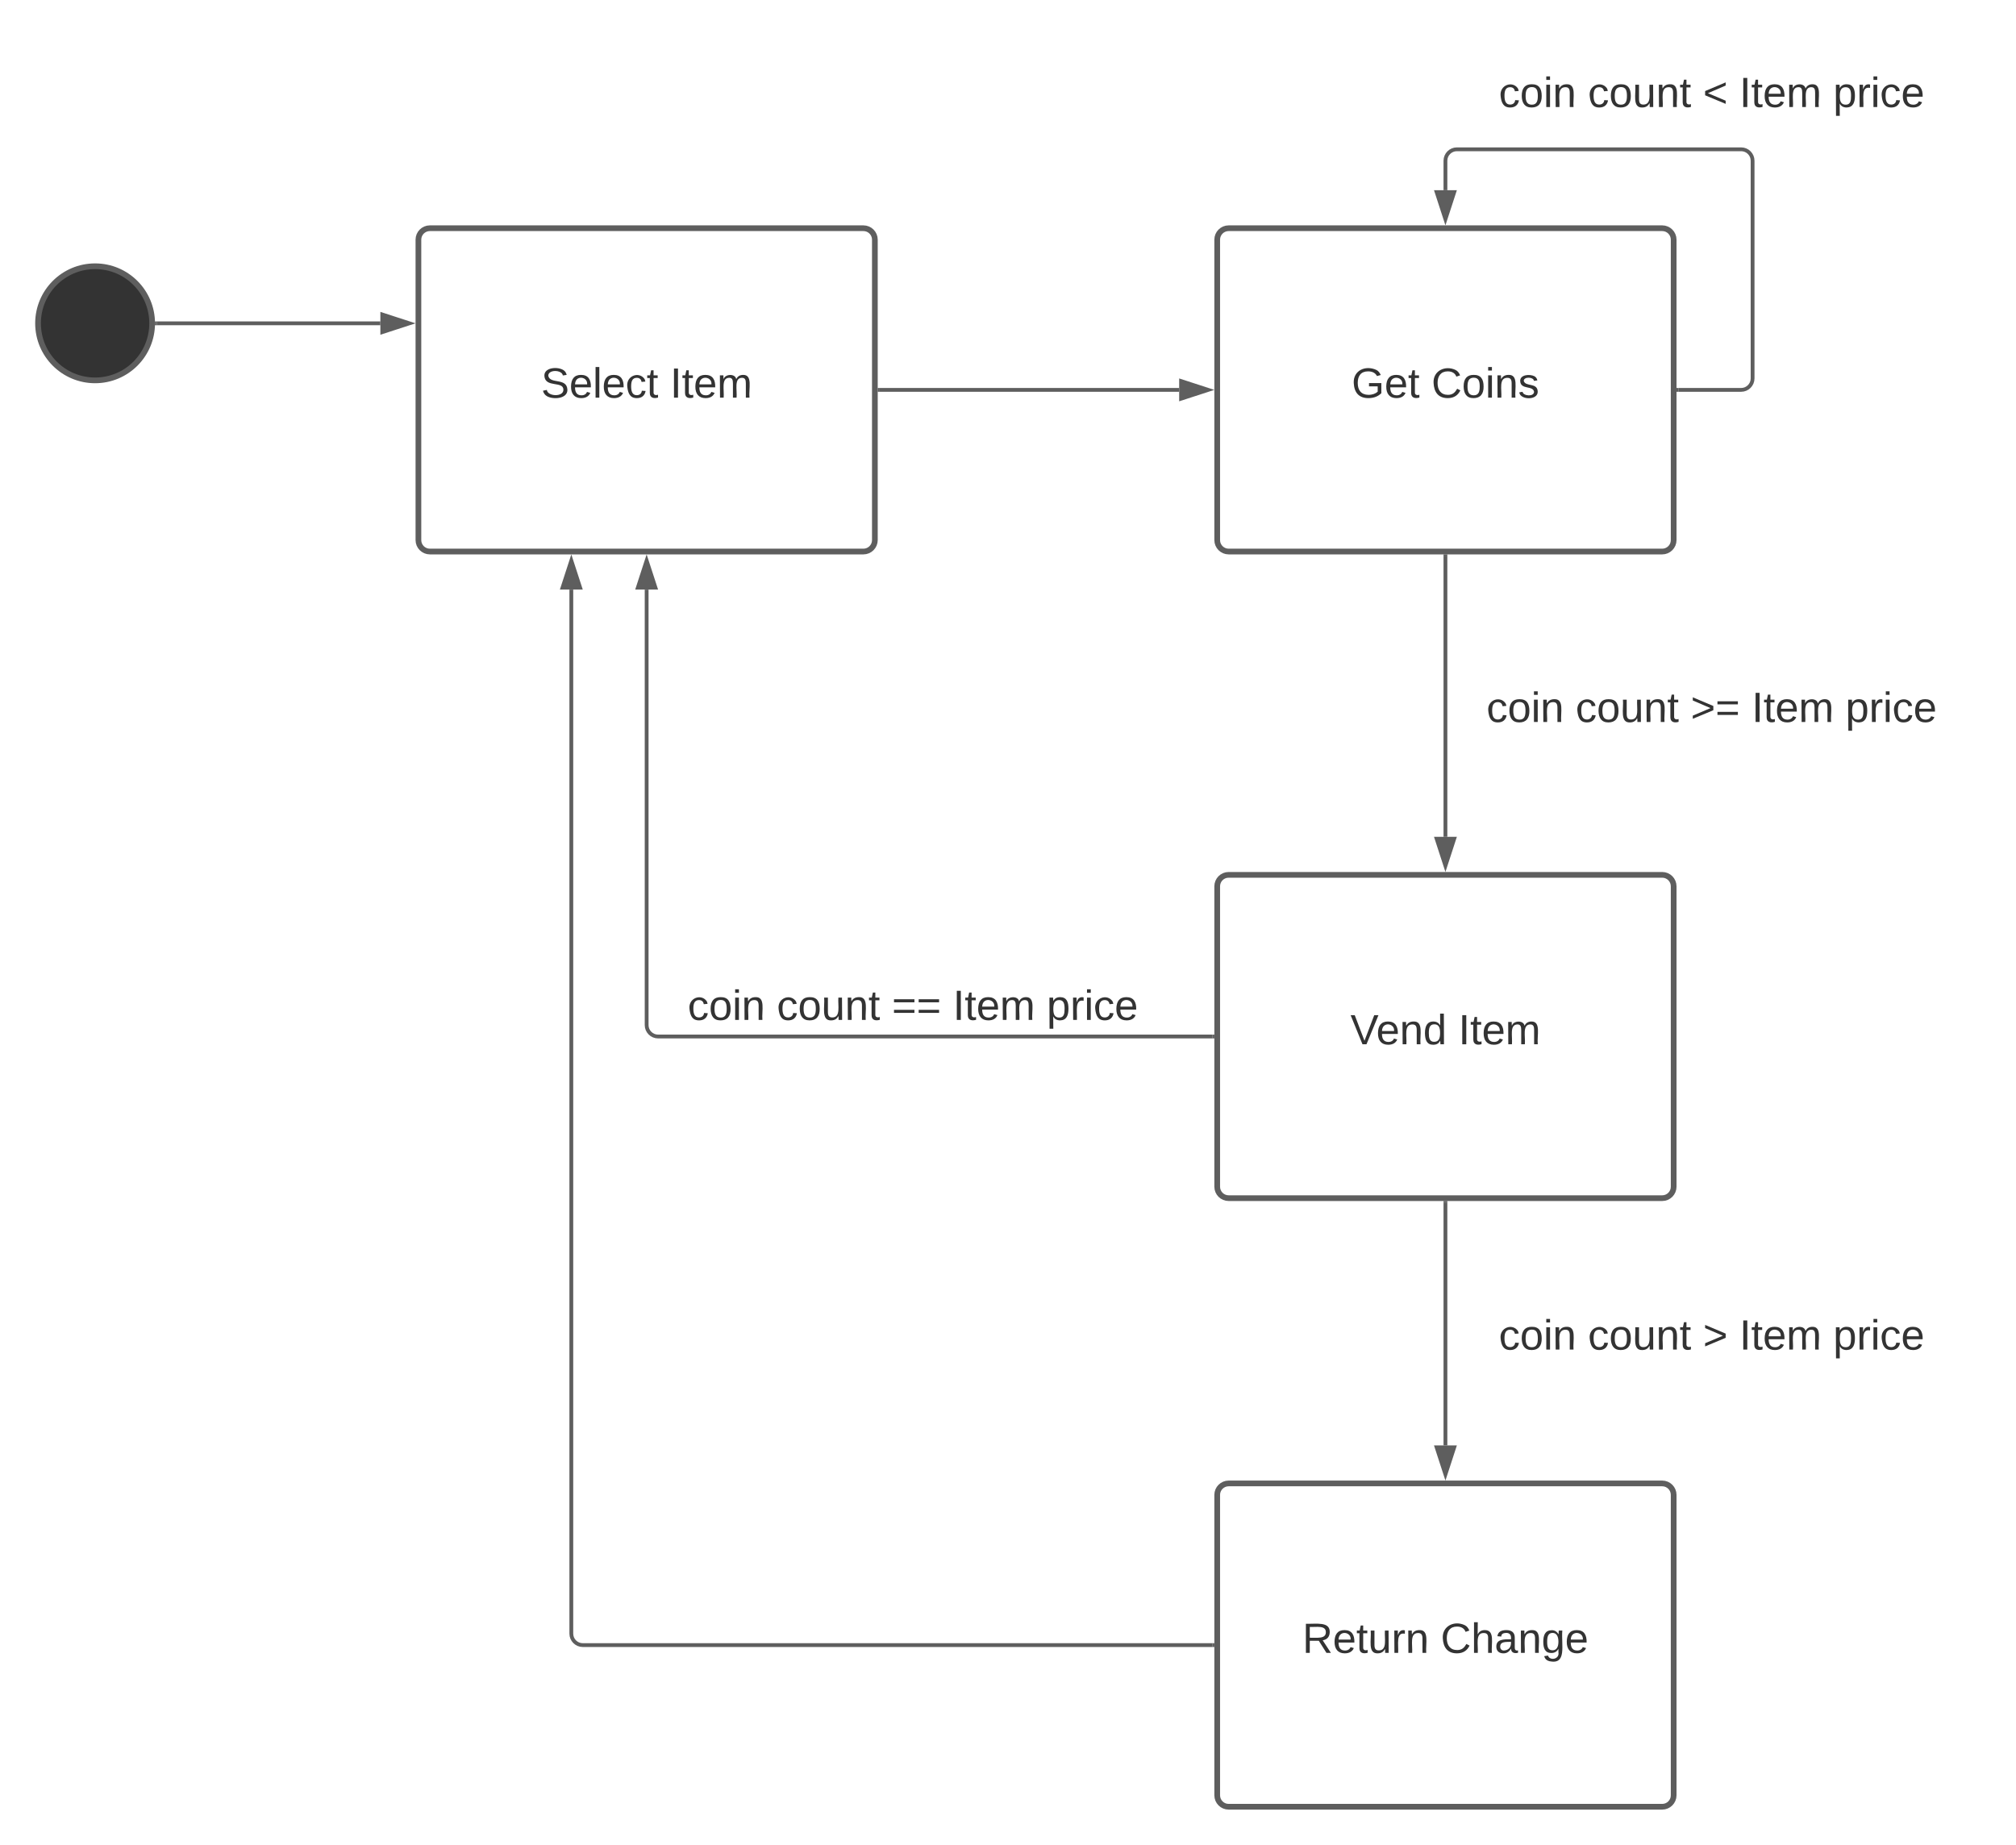
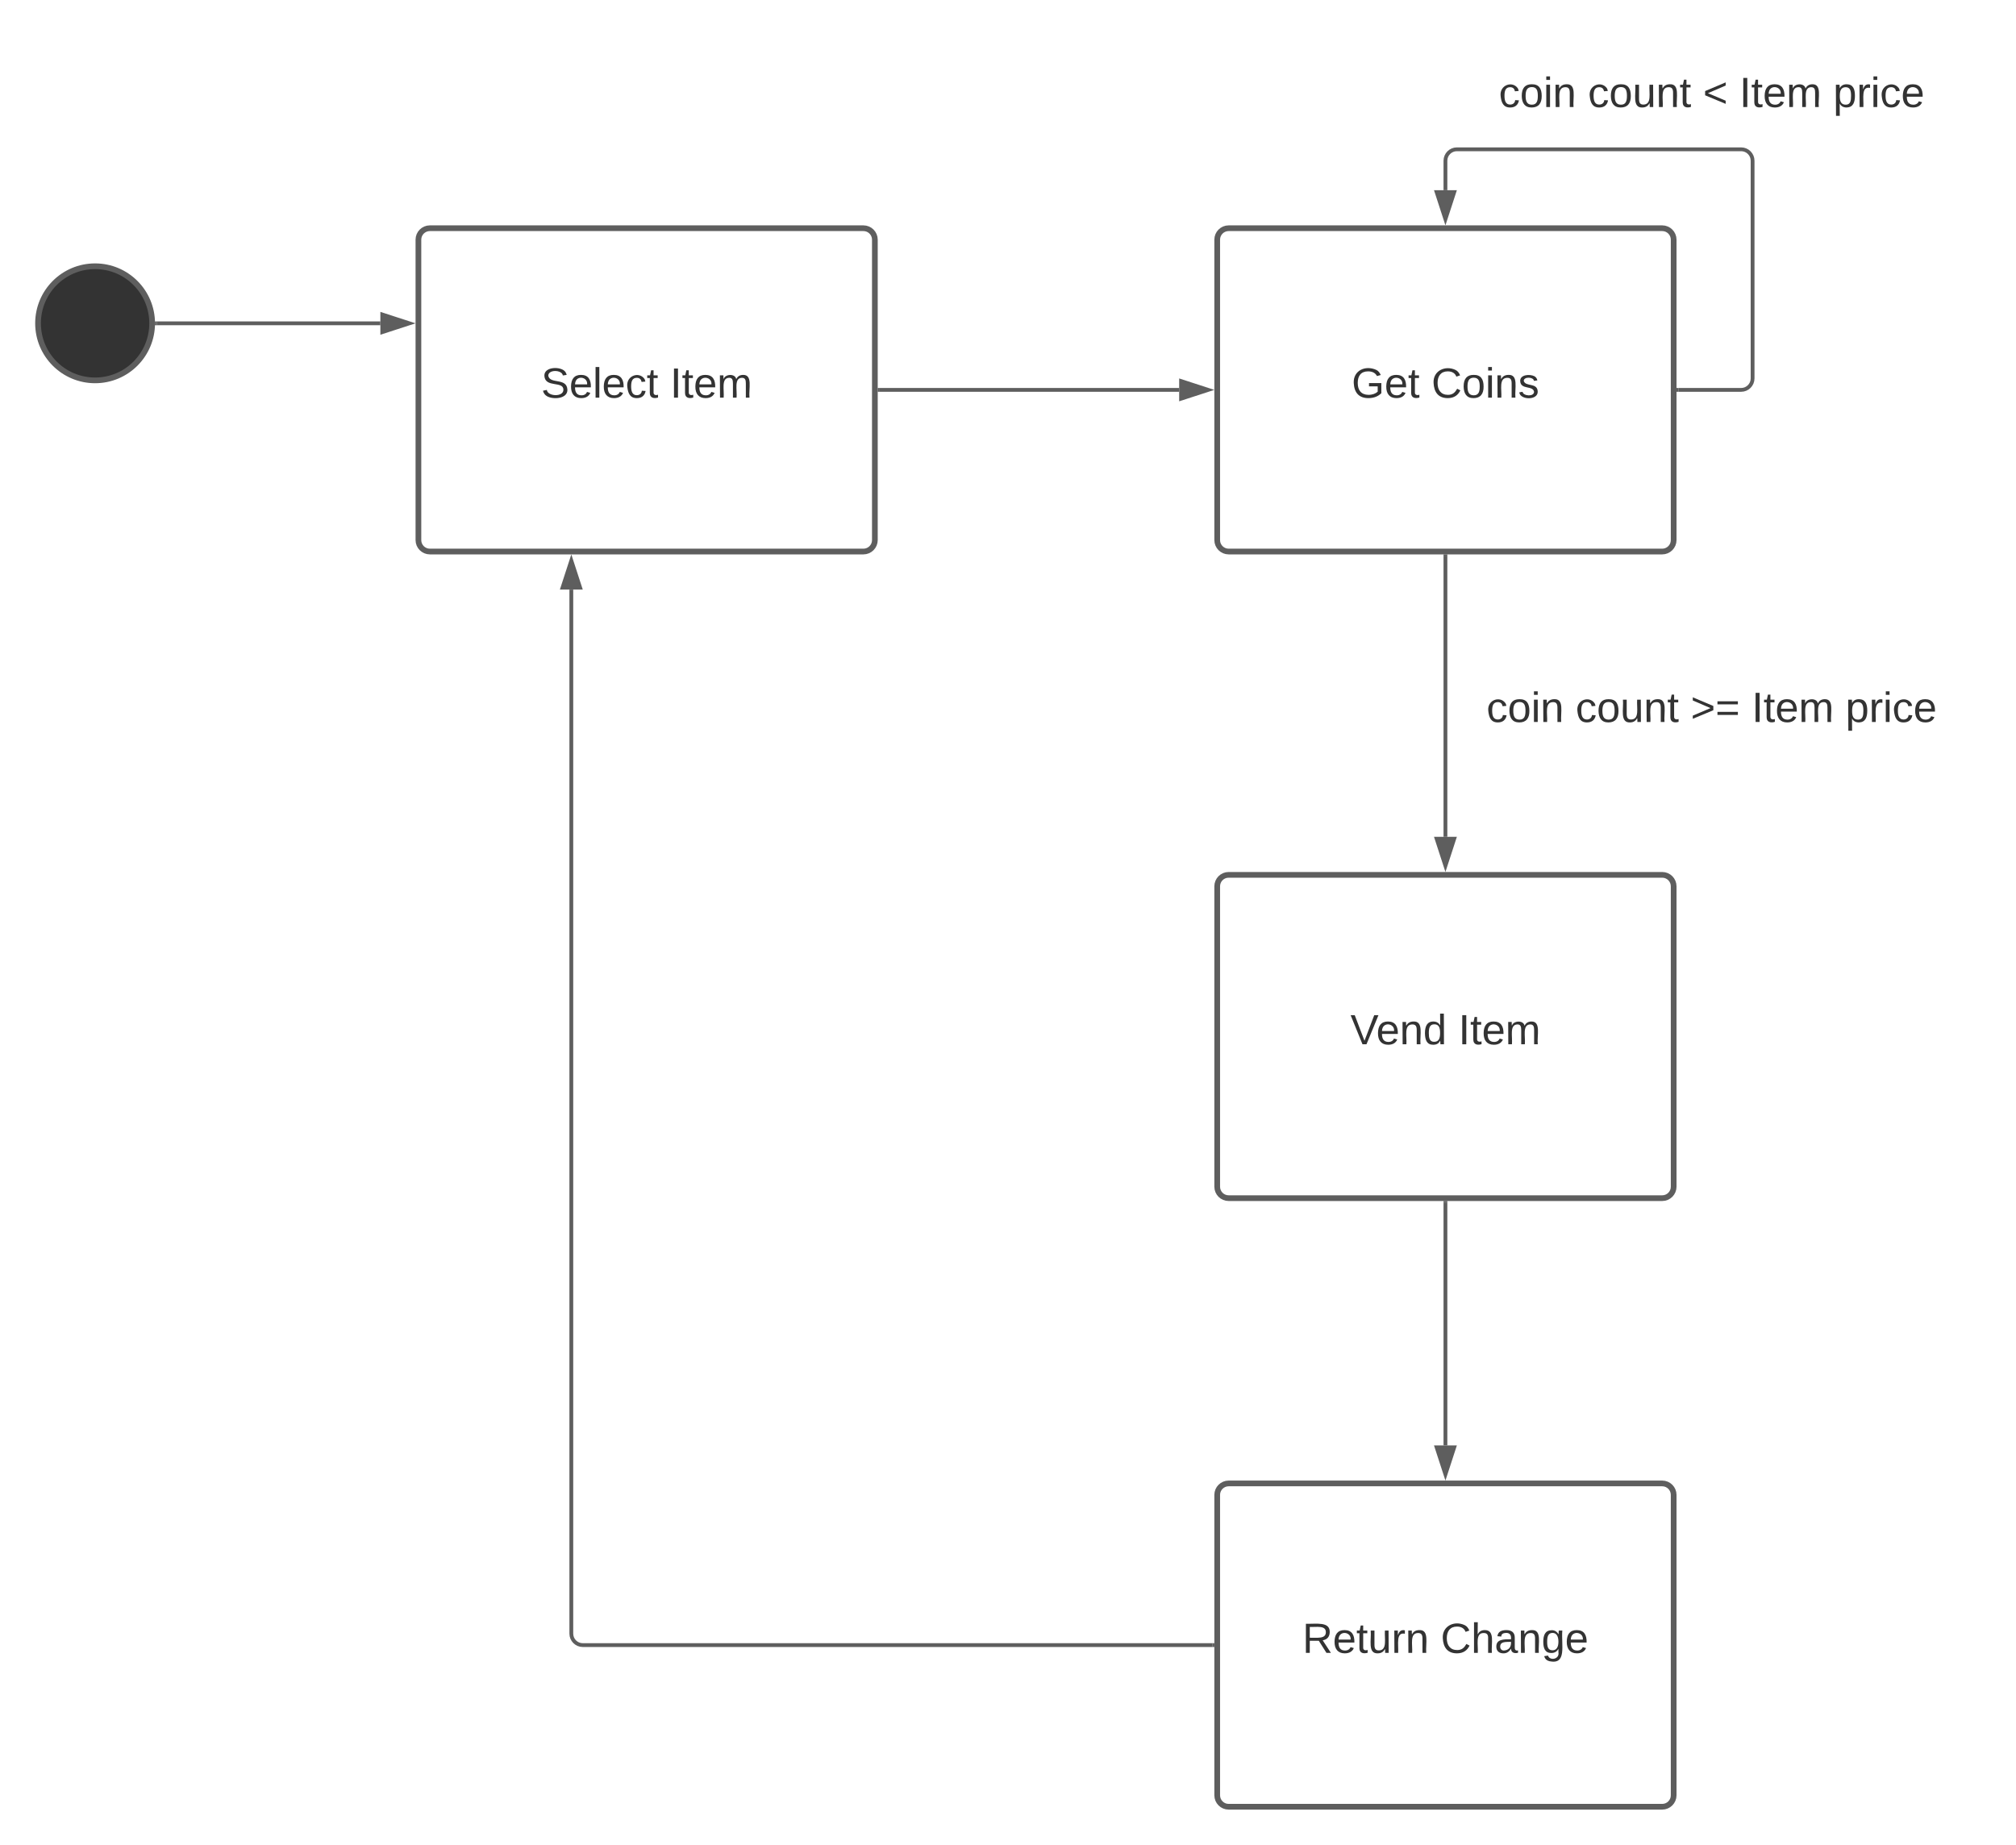
<svg xmlns="http://www.w3.org/2000/svg" xmlns:ns1="lucid" xmlns:xlink="http://www.w3.org/1999/xlink" width="1060" height="970">
  <g transform="translate(-160 -80)" ns1:page-tab-id="0_0">
    <path d="M0 0h1760v1360H0z" fill="#fff" />
    <path d="M380 206c0-3.3 2.7-6 6-6h228c3.3 0 6 2.7 6 6v158c0 3.3-2.7 6-6 6H386c-3.3 0-6-2.7-6-6z" stroke="#5e5e5e" stroke-width="3" fill="#fff" />
    <use xlink:href="#a" transform="matrix(1,0,0,1,392,212) translate(52.50617 77.09028)" />
    <use xlink:href="#b" transform="matrix(1,0,0,1,392,212) translate(120.3457 77.09028)" />
    <path d="M240 250c0 16.57-13.43 30-30 30s-30-13.43-30-30 13.43-30 30-30 30 13.43 30 30z" stroke="#5e5e5e" stroke-width="3" fill="#333" />
    <use xlink:href="#c" transform="matrix(1,0,0,1,185,225) translate(17.59259 30.27778)" />
    <path d="M800 206c0-3.3 2.7-6 6-6h228c3.3 0 6 2.7 6 6v158c0 3.3-2.7 6-6 6H806c-3.3 0-6-2.7-6-6z" stroke="#5e5e5e" stroke-width="3" fill="#fff" />
    <use xlink:href="#d" transform="matrix(1,0,0,1,812,212) translate(58.67901 77.09028)" />
    <use xlink:href="#e" transform="matrix(1,0,0,1,812,212) translate(100.6543 77.09028)" />
    <path d="M622.5 285H780" stroke="#5e5e5e" stroke-width="2" fill="none" />
    <path d="M622.53 286h-1.03v-2h1.03" fill="#5e5e5e" />
    <path d="M795.26 285L781 289.64v-9.28z" stroke="#5e5e5e" stroke-width="2" fill="#5e5e5e" />
    <path d="M1042.5 285h33c3.3 0 6-2.7 6-6V164.5c0-3.3-2.7-6-6-6H926c-3.3 0-6 2.7-6 6V180" stroke="#5e5e5e" stroke-width="2" fill="none" />
    <path d="M1042.53 286h-1.03v-2h1.03" fill="#5e5e5e" />
    <path d="M920 195.26L915.36 181h9.28z" stroke="#5e5e5e" stroke-width="2" fill="#5e5e5e" />
    <path d="M940 106c0-3.3 2.7-6 6-6h228c3.3 0 6 2.7 6 6v51.33c0 3.32-2.7 6-6 6H946c-3.3 0-6-2.68-6-6z" stroke="#000" stroke-opacity="0" stroke-width="3" fill="#fff" fill-opacity="0" />
    <use xlink:href="#f" transform="matrix(1,0,0,1,945,105) translate(3.08642 31.27778)" />
    <use xlink:href="#g" transform="matrix(1,0,0,1,945,105) translate(49.93827 31.27778)" />
    <use xlink:href="#h" transform="matrix(1,0,0,1,945,105) translate(110.4321 31.27778)" />
    <use xlink:href="#i" transform="matrix(1,0,0,1,945,105) translate(129.5679 31.27778)" />
    <use xlink:href="#j" transform="matrix(1,0,0,1,945,105) translate(178.8889 31.27778)" />
    <path d="M800 546c0-3.3 2.7-6 6-6h228c3.3 0 6 2.7 6 6v158c0 3.3-2.7 6-6 6H806c-3.3 0-6-2.7-6-6z" stroke="#5e5e5e" stroke-width="3" fill="#fff" />
    <use xlink:href="#k" transform="matrix(1,0,0,1,812,552) translate(58.03086 77.09028)" />
    <use xlink:href="#b" transform="matrix(1,0,0,1,812,552) translate(114.821 77.09028)" />
    <path d="M920 372.5V520" stroke="#5e5e5e" stroke-width="2" fill="none" />
    <path d="M921 372.53h-2v-1.03h2" fill="#5e5e5e" />
    <path d="M920 535.26L915.36 521h9.28z" stroke="#5e5e5e" stroke-width="2" fill="#5e5e5e" />
    <path d="M920 429.33c0-3.3 2.7-6 6-6h268c3.3 0 6 2.7 6 6v51.34c0 3.3-2.7 6-6 6H926c-3.3 0-6-2.7-6-6z" stroke="#000" stroke-opacity="0" stroke-width="3" fill="#fff" fill-opacity="0" />
    <use xlink:href="#f" transform="matrix(1,0,0,1,925,428.3333) translate(16.60494 31.27778)" />
    <use xlink:href="#g" transform="matrix(1,0,0,1,925,428.3333) translate(63.45679 31.27778)" />
    <use xlink:href="#l" transform="matrix(1,0,0,1,925,428.3333) translate(123.9506 31.27778)" />
    <use xlink:href="#i" transform="matrix(1,0,0,1,925,428.3333) translate(156.0494 31.27778)" />
    <use xlink:href="#j" transform="matrix(1,0,0,1,925,428.3333) translate(205.3704 31.27778)" />
-     <path d="M797.5 625H506c-3.3 0-6-2.7-6-6V390" stroke="#5e5e5e" stroke-width="2" fill="none" />
-     <path d="M798.5 626h-1.03v-2h1.03" fill="#5e5e5e" />
-     <path d="M500 374.74l4.64 14.26h-9.28z" stroke="#5e5e5e" stroke-width="2" fill="#5e5e5e" />
-     <path d="M500 586c0-3.3 2.7-6 6-6h268c3.3 0 6 2.7 6 6v51.33c0 3.32-2.7 6-6 6H506c-3.3 0-6-2.68-6-6z" stroke="#000" stroke-opacity="0" stroke-width="3" fill="#fff" fill-opacity="0" />
-     <use xlink:href="#f" transform="matrix(1,0,0,1,505,585) translate(16.60494 31.27778)" />
-     <use xlink:href="#g" transform="matrix(1,0,0,1,505,585) translate(63.45679 31.27778)" />
-     <use xlink:href="#m" transform="matrix(1,0,0,1,505,585) translate(123.9506 31.27778)" />
-     <use xlink:href="#i" transform="matrix(1,0,0,1,505,585) translate(156.0494 31.27778)" />
-     <use xlink:href="#j" transform="matrix(1,0,0,1,505,585) translate(205.3704 31.27778)" />
    <path d="M800 866c0-3.3 2.7-6 6-6h228c3.3 0 6 2.7 6 6v158c0 3.3-2.7 6-6 6H806c-3.3 0-6-2.7-6-6z" stroke="#5e5e5e" stroke-width="3" fill="#fff" />
    <g>
-       <use xlink:href="#n" transform="matrix(1,0,0,1,812,872) translate(32.78395 77.09028)" />
-       <use xlink:href="#o" transform="matrix(1,0,0,1,812,872) translate(105.5 77.09028)" />
+       <use xlink:href="#m" transform="matrix(1,0,0,1,812,872) translate(32.78395 77.09028)" />
+       <use xlink:href="#n" transform="matrix(1,0,0,1,812,872) translate(105.5 77.09028)" />
    </g>
    <path d="M920 712.5V840" stroke="#5e5e5e" stroke-width="2" fill="none" />
    <path d="M921 712.53h-2v-1.03h2" fill="#5e5e5e" />
    <path d="M920 855.26L915.36 841h9.28z" stroke="#5e5e5e" stroke-width="2" fill="#5e5e5e" />
-     <path d="M920 759.33c0-3.3 2.7-6 6-6h268c3.3 0 6 2.7 6 6v51.34c0 3.3-2.7 6-6 6H926c-3.3 0-6-2.7-6-6z" stroke="#000" stroke-opacity="0" stroke-width="3" fill="#fff" fill-opacity="0" />
-     <g>
-       <use xlink:href="#f" transform="matrix(1,0,0,1,925,758.3333) translate(23.08642 31.27778)" />
-       <use xlink:href="#g" transform="matrix(1,0,0,1,925,758.3333) translate(69.93827 31.27778)" />
-       <use xlink:href="#p" transform="matrix(1,0,0,1,925,758.3333) translate(130.4321 31.27778)" />
-       <use xlink:href="#i" transform="matrix(1,0,0,1,925,758.3333) translate(149.5679 31.27778)" />
-       <use xlink:href="#j" transform="matrix(1,0,0,1,925,758.3333) translate(198.8889 31.27778)" />
-     </g>
    <path d="M797.5 945H466.4c-3.3 0-6-2.7-6-6V390" stroke="#5e5e5e" stroke-width="2" fill="none" />
    <path d="M798.5 946h-1.03v-2h1.03" fill="#5e5e5e" />
    <path d="M460.4 374.74l4.64 14.26h-9.28z" stroke="#5e5e5e" stroke-width="2" fill="#5e5e5e" />
    <path d="M242.5 250H360" stroke="#5e5e5e" stroke-width="2" fill="none" />
    <path d="M242.53 251h-1.1l.07-.96-.03-1.04h1.06" fill="#5e5e5e" />
    <path d="M375.26 250L361 254.64v-9.28z" stroke="#5e5e5e" stroke-width="2" fill="#5e5e5e" />
    <defs>
-       <path fill="#333" d="M185-189c-5-48-123-54-124 2 14 75 158 14 163 119 3 78-121 87-175 55-17-10-28-26-33-46l33-7c5 56 141 63 141-1 0-78-155-14-162-118-5-82 145-84 179-34 5 7 8 16 11 25" id="q" />
-       <path fill="#333" d="M100-194c63 0 86 42 84 106H49c0 40 14 67 53 68 26 1 43-12 49-29l28 8c-11 28-37 45-77 45C44 4 14-33 15-96c1-61 26-98 85-98zm52 81c6-60-76-77-97-28-3 7-6 17-6 28h103" id="r" />
-       <path fill="#333" d="M24 0v-261h32V0H24" id="s" />
-       <path fill="#333" d="M96-169c-40 0-48 33-48 73s9 75 48 75c24 0 41-14 43-38l32 2c-6 37-31 61-74 61-59 0-76-41-82-99-10-93 101-131 147-64 4 7 5 14 7 22l-32 3c-4-21-16-35-41-35" id="t" />
-       <path fill="#333" d="M59-47c-2 24 18 29 38 22v24C64 9 27 4 27-40v-127H5v-23h24l9-43h21v43h35v23H59v120" id="u" />
+       <path fill="#333" d="M185-189c-5-48-123-54-124 2 14 75 158 14 163 119 3 78-121 87-175 55-17-10-28-26-33-46l33-7c5 56 141 63 141-1 0-78-155-14-162-118-5-82 145-84 179-34 5 7 8 16 11 25" id="o" />
+       <path fill="#333" d="M100-194c63 0 86 42 84 106H49c0 40 14 67 53 68 26 1 43-12 49-29l28 8c-11 28-37 45-77 45C44 4 14-33 15-96c1-61 26-98 85-98zm52 81c6-60-76-77-97-28-3 7-6 17-6 28h103" id="p" />
+       <path fill="#333" d="M24 0v-261h32V0H24" id="q" />
+       <path fill="#333" d="M96-169c-40 0-48 33-48 73s9 75 48 75c24 0 41-14 43-38l32 2c-6 37-31 61-74 61-59 0-76-41-82-99-10-93 101-131 147-64 4 7 5 14 7 22l-32 3c-4-21-16-35-41-35" id="r" />
+       <path fill="#333" d="M59-47c-2 24 18 29 38 22v24C64 9 27 4 27-40v-127H5v-23h24l9-43h21v43h35v23H59v120" id="s" />
      <g id="a">
-         <use transform="matrix(0.0617284,0,0,0.0617284,0,0)" xlink:href="#q" />
-         <use transform="matrix(0.0617284,0,0,0.0617284,14.81481,0)" xlink:href="#r" />
-         <use transform="matrix(0.0617284,0,0,0.0617284,27.16049,0)" xlink:href="#s" />
-         <use transform="matrix(0.0617284,0,0,0.0617284,32.03704,0)" xlink:href="#r" />
-         <use transform="matrix(0.0617284,0,0,0.0617284,44.38272,0)" xlink:href="#t" />
-         <use transform="matrix(0.0617284,0,0,0.0617284,55.49383,0)" xlink:href="#u" />
+         <use transform="matrix(0.0617284,0,0,0.0617284,0,0)" xlink:href="#o" />
+         <use transform="matrix(0.0617284,0,0,0.0617284,14.81481,0)" xlink:href="#p" />
+         <use transform="matrix(0.0617284,0,0,0.0617284,27.16049,0)" xlink:href="#q" />
+         <use transform="matrix(0.0617284,0,0,0.0617284,32.03704,0)" xlink:href="#p" />
+         <use transform="matrix(0.0617284,0,0,0.0617284,44.38272,0)" xlink:href="#r" />
+         <use transform="matrix(0.0617284,0,0,0.0617284,55.49383,0)" xlink:href="#s" />
      </g>
-       <path fill="#333" d="M33 0v-248h34V0H33" id="v" />
-       <path fill="#333" d="M210-169c-67 3-38 105-44 169h-31v-121c0-29-5-50-35-48C34-165 62-65 56 0H25l-1-190h30c1 10-1 24 2 32 10-44 99-50 107 0 11-21 27-35 58-36 85-2 47 119 55 194h-31v-121c0-29-5-49-35-48" id="w" />
+       <path fill="#333" d="M33 0v-248h34V0H33" id="t" />
+       <path fill="#333" d="M210-169c-67 3-38 105-44 169h-31v-121c0-29-5-50-35-48C34-165 62-65 56 0H25l-1-190h30c1 10-1 24 2 32 10-44 99-50 107 0 11-21 27-35 58-36 85-2 47 119 55 194h-31v-121c0-29-5-49-35-48" id="u" />
      <g id="b">
-         <use transform="matrix(0.0617284,0,0,0.0617284,0,0)" xlink:href="#v" />
-         <use transform="matrix(0.0617284,0,0,0.0617284,6.17284,0)" xlink:href="#u" />
-         <use transform="matrix(0.0617284,0,0,0.0617284,12.34568,0)" xlink:href="#r" />
-         <use transform="matrix(0.0617284,0,0,0.0617284,24.69136,0)" xlink:href="#w" />
+         <use transform="matrix(0.0617284,0,0,0.0617284,0,0)" xlink:href="#t" />
+         <use transform="matrix(0.0617284,0,0,0.0617284,6.17284,0)" xlink:href="#s" />
+         <use transform="matrix(0.0617284,0,0,0.0617284,12.34568,0)" xlink:href="#p" />
+         <use transform="matrix(0.0617284,0,0,0.0617284,24.69136,0)" xlink:href="#u" />
      </g>
-       <path fill="#333" d="M205 0l-28-72H64L36 0H1l101-248h38L239 0h-34zm-38-99l-47-123c-12 45-31 82-46 123h93" id="x" />
-       <use transform="matrix(0.0617284,0,0,0.0617284,0,0)" xlink:href="#x" id="c" />
-       <path fill="#333" d="M143 4C61 4 22-44 18-125c-5-107 100-154 193-111 17 8 29 25 37 43l-32 9c-13-25-37-40-76-40-61 0-88 39-88 99 0 61 29 100 91 101 35 0 62-11 79-27v-45h-74v-28h105v86C228-13 192 4 143 4" id="y" />
+       <path fill="#333" d="M205 0l-28-72H64L36 0H1l101-248h38L239 0h-34zm-38-99l-47-123c-12 45-31 82-46 123h93" id="v" />
+       <use transform="matrix(0.0617284,0,0,0.0617284,0,0)" xlink:href="#v" id="c" />
+       <path fill="#333" d="M143 4C61 4 22-44 18-125c-5-107 100-154 193-111 17 8 29 25 37 43l-32 9c-13-25-37-40-76-40-61 0-88 39-88 99 0 61 29 100 91 101 35 0 62-11 79-27v-45h-74v-28h105v86C228-13 192 4 143 4" id="w" />
      <g id="d">
-         <use transform="matrix(0.0617284,0,0,0.0617284,0,0)" xlink:href="#y" />
-         <use transform="matrix(0.0617284,0,0,0.0617284,17.28395,0)" xlink:href="#r" />
-         <use transform="matrix(0.0617284,0,0,0.0617284,29.62963,0)" xlink:href="#u" />
+         <use transform="matrix(0.0617284,0,0,0.0617284,0,0)" xlink:href="#w" />
+         <use transform="matrix(0.0617284,0,0,0.0617284,17.28395,0)" xlink:href="#p" />
+         <use transform="matrix(0.0617284,0,0,0.0617284,29.62963,0)" xlink:href="#s" />
      </g>
-       <path fill="#333" d="M212-179c-10-28-35-45-73-45-59 0-87 40-87 99 0 60 29 101 89 101 43 0 62-24 78-52l27 14C228-24 195 4 139 4 59 4 22-46 18-125c-6-104 99-153 187-111 19 9 31 26 39 46" id="z" />
-       <path fill="#333" d="M100-194c62-1 85 37 85 99 1 63-27 99-86 99S16-35 15-95c0-66 28-99 85-99zM99-20c44 1 53-31 53-75 0-43-8-75-51-75s-53 32-53 75 10 74 51 75" id="A" />
-       <path fill="#333" d="M24-231v-30h32v30H24zM24 0v-190h32V0H24" id="B" />
-       <path fill="#333" d="M117-194c89-4 53 116 60 194h-32v-121c0-31-8-49-39-48C34-167 62-67 57 0H25l-1-190h30c1 10-1 24 2 32 11-22 29-35 61-36" id="C" />
-       <path fill="#333" d="M135-143c-3-34-86-38-87 0 15 53 115 12 119 90S17 21 10-45l28-5c4 36 97 45 98 0-10-56-113-15-118-90-4-57 82-63 122-42 12 7 21 19 24 35" id="D" />
+       <path fill="#333" d="M212-179c-10-28-35-45-73-45-59 0-87 40-87 99 0 60 29 101 89 101 43 0 62-24 78-52l27 14C228-24 195 4 139 4 59 4 22-46 18-125c-6-104 99-153 187-111 19 9 31 26 39 46" id="x" />
+       <path fill="#333" d="M100-194c62-1 85 37 85 99 1 63-27 99-86 99S16-35 15-95c0-66 28-99 85-99zM99-20c44 1 53-31 53-75 0-43-8-75-51-75s-53 32-53 75 10 74 51 75" id="y" />
+       <path fill="#333" d="M24-231v-30h32v30H24zM24 0v-190h32V0H24" id="z" />
+       <path fill="#333" d="M117-194c89-4 53 116 60 194h-32v-121c0-31-8-49-39-48C34-167 62-67 57 0H25l-1-190h30c1 10-1 24 2 32 11-22 29-35 61-36" id="A" />
+       <path fill="#333" d="M135-143c-3-34-86-38-87 0 15 53 115 12 119 90S17 21 10-45l28-5c4 36 97 45 98 0-10-56-113-15-118-90-4-57 82-63 122-42 12 7 21 19 24 35" id="B" />
      <g id="e">
-         <use transform="matrix(0.0617284,0,0,0.0617284,0,0)" xlink:href="#z" />
-         <use transform="matrix(0.0617284,0,0,0.0617284,15.98765,0)" xlink:href="#A" />
-         <use transform="matrix(0.0617284,0,0,0.0617284,28.33333,0)" xlink:href="#B" />
-         <use transform="matrix(0.0617284,0,0,0.0617284,33.20988,0)" xlink:href="#C" />
-         <use transform="matrix(0.0617284,0,0,0.0617284,45.55556,0)" xlink:href="#D" />
+         <use transform="matrix(0.0617284,0,0,0.0617284,0,0)" xlink:href="#x" />
+         <use transform="matrix(0.0617284,0,0,0.0617284,15.98765,0)" xlink:href="#y" />
+         <use transform="matrix(0.0617284,0,0,0.0617284,28.33333,0)" xlink:href="#z" />
+         <use transform="matrix(0.0617284,0,0,0.0617284,33.20988,0)" xlink:href="#A" />
+         <use transform="matrix(0.0617284,0,0,0.0617284,45.55556,0)" xlink:href="#B" />
      </g>
      <g id="f">
+         <use transform="matrix(0.0617284,0,0,0.0617284,0,0)" xlink:href="#r" />
+         <use transform="matrix(0.0617284,0,0,0.0617284,11.11111,0)" xlink:href="#y" />
+         <use transform="matrix(0.0617284,0,0,0.0617284,23.45679,0)" xlink:href="#z" />
+         <use transform="matrix(0.0617284,0,0,0.0617284,28.33333,0)" xlink:href="#A" />
+       </g>
+       <path fill="#333" d="M84 4C-5 8 30-112 23-190h32v120c0 31 7 50 39 49 72-2 45-101 50-169h31l1 190h-30c-1-10 1-25-2-33-11 22-28 36-60 37" id="C" />
+       <g id="g">
+         <use transform="matrix(0.0617284,0,0,0.0617284,0,0)" xlink:href="#r" />
+         <use transform="matrix(0.0617284,0,0,0.0617284,11.11111,0)" xlink:href="#y" />
+         <use transform="matrix(0.0617284,0,0,0.0617284,23.45679,0)" xlink:href="#C" />
+         <use transform="matrix(0.0617284,0,0,0.0617284,35.80247,0)" xlink:href="#A" />
+         <use transform="matrix(0.0617284,0,0,0.0617284,48.14815,0)" xlink:href="#s" />
+       </g>
+       <path fill="#333" d="M18-100v-36l175-74v27L42-118l151 64v27" id="D" />
+       <use transform="matrix(0.0617284,0,0,0.0617284,0,0)" xlink:href="#D" id="h" />
+       <g id="i">
        <use transform="matrix(0.0617284,0,0,0.0617284,0,0)" xlink:href="#t" />
-         <use transform="matrix(0.0617284,0,0,0.0617284,11.11111,0)" xlink:href="#A" />
-         <use transform="matrix(0.0617284,0,0,0.0617284,23.45679,0)" xlink:href="#B" />
-         <use transform="matrix(0.0617284,0,0,0.0617284,28.33333,0)" xlink:href="#C" />
+         <use transform="matrix(0.0617284,0,0,0.0617284,6.17284,0)" xlink:href="#s" />
+         <use transform="matrix(0.0617284,0,0,0.0617284,12.34568,0)" xlink:href="#p" />
+         <use transform="matrix(0.0617284,0,0,0.0617284,24.69136,0)" xlink:href="#u" />
      </g>
-       <path fill="#333" d="M84 4C-5 8 30-112 23-190h32v120c0 31 7 50 39 49 72-2 45-101 50-169h31l1 190h-30c-1-10 1-25-2-33-11 22-28 36-60 37" id="E" />
-       <g id="g">
-         <use transform="matrix(0.0617284,0,0,0.0617284,0,0)" xlink:href="#t" />
-         <use transform="matrix(0.0617284,0,0,0.0617284,11.11111,0)" xlink:href="#A" />
-         <use transform="matrix(0.0617284,0,0,0.0617284,23.45679,0)" xlink:href="#E" />
-         <use transform="matrix(0.0617284,0,0,0.0617284,35.80247,0)" xlink:href="#C" />
-         <use transform="matrix(0.0617284,0,0,0.0617284,48.14815,0)" xlink:href="#u" />
+       <path fill="#333" d="M115-194c55 1 70 41 70 98S169 2 115 4C84 4 66-9 55-30l1 105H24l-1-265h31l2 30c10-21 28-34 59-34zm-8 174c40 0 45-34 45-75s-6-73-45-74c-42 0-51 32-51 76 0 43 10 73 51 73" id="E" />
+       <path fill="#333" d="M114-163C36-179 61-72 57 0H25l-1-190h30c1 12-1 29 2 39 6-27 23-49 58-41v29" id="F" />
+       <g id="j">
+         <use transform="matrix(0.0617284,0,0,0.0617284,0,0)" xlink:href="#E" />
+         <use transform="matrix(0.0617284,0,0,0.0617284,12.34568,0)" xlink:href="#F" />
+         <use transform="matrix(0.0617284,0,0,0.0617284,19.69136,0)" xlink:href="#z" />
+         <use transform="matrix(0.0617284,0,0,0.0617284,24.5679,0)" xlink:href="#r" />
+         <use transform="matrix(0.0617284,0,0,0.0617284,35.67901,0)" xlink:href="#p" />
      </g>
-       <path fill="#333" d="M18-100v-36l175-74v27L42-118l151 64v27" id="F" />
-       <use transform="matrix(0.0617284,0,0,0.0617284,0,0)" xlink:href="#F" id="h" />
-       <g id="i">
-         <use transform="matrix(0.0617284,0,0,0.0617284,0,0)" xlink:href="#v" />
-         <use transform="matrix(0.0617284,0,0,0.0617284,6.17284,0)" xlink:href="#u" />
-         <use transform="matrix(0.0617284,0,0,0.0617284,12.34568,0)" xlink:href="#r" />
-         <use transform="matrix(0.0617284,0,0,0.0617284,24.69136,0)" xlink:href="#w" />
+       <path fill="#333" d="M137 0h-34L2-248h35l83 218 83-218h36" id="G" />
+       <path fill="#333" d="M85-194c31 0 48 13 60 33l-1-100h32l1 261h-30c-2-10 0-23-3-31C134-8 116 4 85 4 32 4 16-35 15-94c0-66 23-100 70-100zm9 24c-40 0-46 34-46 75 0 40 6 74 45 74 42 0 51-32 51-76 0-42-9-74-50-73" id="H" />
+       <g id="k">
+         <use transform="matrix(0.0617284,0,0,0.0617284,0,0)" xlink:href="#G" />
+         <use transform="matrix(0.0617284,0,0,0.0617284,13.58025,0)" xlink:href="#p" />
+         <use transform="matrix(0.0617284,0,0,0.0617284,25.92593,0)" xlink:href="#A" />
+         <use transform="matrix(0.0617284,0,0,0.0617284,38.2716,0)" xlink:href="#H" />
      </g>
-       <path fill="#333" d="M115-194c55 1 70 41 70 98S169 2 115 4C84 4 66-9 55-30l1 105H24l-1-265h31l2 30c10-21 28-34 59-34zm-8 174c40 0 45-34 45-75s-6-73-45-74c-42 0-51 32-51 76 0 43 10 73 51 73" id="G" />
-       <path fill="#333" d="M114-163C36-179 61-72 57 0H25l-1-190h30c1 12-1 29 2 39 6-27 23-49 58-41v29" id="H" />
-       <g id="j">
-         <use transform="matrix(0.0617284,0,0,0.0617284,0,0)" xlink:href="#G" />
-         <use transform="matrix(0.0617284,0,0,0.0617284,12.34568,0)" xlink:href="#H" />
-         <use transform="matrix(0.0617284,0,0,0.0617284,19.69136,0)" xlink:href="#B" />
-         <use transform="matrix(0.0617284,0,0,0.0617284,24.5679,0)" xlink:href="#t" />
-         <use transform="matrix(0.0617284,0,0,0.0617284,35.67901,0)" xlink:href="#r" />
+       <path fill="#333" d="M18-27v-27l151-64-151-65v-27l175 74v36" id="I" />
+       <path fill="#333" d="M18-150v-26h174v26H18zm0 90v-26h174v26H18" id="J" />
+       <g id="l">
+         <use transform="matrix(0.0617284,0,0,0.0617284,0,0)" xlink:href="#I" />
+         <use transform="matrix(0.0617284,0,0,0.0617284,12.96296,0)" xlink:href="#J" />
      </g>
-       <path fill="#333" d="M137 0h-34L2-248h35l83 218 83-218h36" id="I" />
-       <path fill="#333" d="M85-194c31 0 48 13 60 33l-1-100h32l1 261h-30c-2-10 0-23-3-31C134-8 116 4 85 4 32 4 16-35 15-94c0-66 23-100 70-100zm9 24c-40 0-46 34-46 75 0 40 6 74 45 74 42 0 51-32 51-76 0-42-9-74-50-73" id="J" />
-       <g id="k">
-         <use transform="matrix(0.0617284,0,0,0.0617284,0,0)" xlink:href="#I" />
-         <use transform="matrix(0.0617284,0,0,0.0617284,13.58025,0)" xlink:href="#r" />
-         <use transform="matrix(0.0617284,0,0,0.0617284,25.92593,0)" xlink:href="#C" />
-         <use transform="matrix(0.0617284,0,0,0.0617284,38.2716,0)" xlink:href="#J" />
+       <path fill="#333" d="M233-177c-1 41-23 64-60 70L243 0h-38l-65-103H63V0H30v-248c88 3 205-21 203 71zM63-129c60-2 137 13 137-47 0-61-80-42-137-45v92" id="K" />
+       <g id="m">
+         <use transform="matrix(0.0617284,0,0,0.0617284,0,0)" xlink:href="#K" />
+         <use transform="matrix(0.0617284,0,0,0.0617284,15.98765,0)" xlink:href="#p" />
+         <use transform="matrix(0.0617284,0,0,0.0617284,28.33333,0)" xlink:href="#s" />
+         <use transform="matrix(0.0617284,0,0,0.0617284,34.50617,0)" xlink:href="#C" />
+         <use transform="matrix(0.0617284,0,0,0.0617284,46.85185,0)" xlink:href="#F" />
+         <use transform="matrix(0.0617284,0,0,0.0617284,54.19753,0)" xlink:href="#A" />
      </g>
-       <path fill="#333" d="M18-27v-27l151-64-151-65v-27l175 74v36" id="K" />
-       <path fill="#333" d="M18-150v-26h174v26H18zm0 90v-26h174v26H18" id="L" />
-       <g id="l">
-         <use transform="matrix(0.0617284,0,0,0.0617284,0,0)" xlink:href="#K" />
-         <use transform="matrix(0.0617284,0,0,0.0617284,12.96296,0)" xlink:href="#L" />
+       <path fill="#333" d="M106-169C34-169 62-67 57 0H25v-261h32l-1 103c12-21 28-36 61-36 89 0 53 116 60 194h-32v-121c2-32-8-49-39-48" id="L" />
+       <path fill="#333" d="M141-36C126-15 110 5 73 4 37 3 15-17 15-53c-1-64 63-63 125-63 3-35-9-54-41-54-24 1-41 7-42 31l-33-3c5-37 33-52 76-52 45 0 72 20 72 64v82c-1 20 7 32 28 27v20c-31 9-61-2-59-35zM48-53c0 20 12 33 32 33 41-3 63-29 60-74-43 2-92-5-92 41" id="M" />
+       <path fill="#333" d="M177-190C167-65 218 103 67 71c-23-6-38-20-44-43l32-5c15 47 100 32 89-28v-30C133-14 115 1 83 1 29 1 15-40 15-95c0-56 16-97 71-98 29-1 48 16 59 35 1-10 0-23 2-32h30zM94-22c36 0 50-32 50-73 0-42-14-75-50-75-39 0-46 34-46 75s6 73 46 73" id="N" />
+       <g id="n">
+         <use transform="matrix(0.0617284,0,0,0.0617284,0,0)" xlink:href="#x" />
+         <use transform="matrix(0.0617284,0,0,0.0617284,15.98765,0)" xlink:href="#L" />
+         <use transform="matrix(0.0617284,0,0,0.0617284,28.33333,0)" xlink:href="#M" />
+         <use transform="matrix(0.0617284,0,0,0.0617284,40.67901,0)" xlink:href="#A" />
+         <use transform="matrix(0.0617284,0,0,0.0617284,53.02469,0)" xlink:href="#N" />
+         <use transform="matrix(0.0617284,0,0,0.0617284,65.37037,0)" xlink:href="#p" />
      </g>
-       <g id="m">
-         <use transform="matrix(0.0617284,0,0,0.0617284,0,0)" xlink:href="#L" />
-         <use transform="matrix(0.0617284,0,0,0.0617284,12.96296,0)" xlink:href="#L" />
-       </g>
-       <path fill="#333" d="M233-177c-1 41-23 64-60 70L243 0h-38l-65-103H63V0H30v-248c88 3 205-21 203 71zM63-129c60-2 137 13 137-47 0-61-80-42-137-45v92" id="M" />
-       <g id="n">
-         <use transform="matrix(0.0617284,0,0,0.0617284,0,0)" xlink:href="#M" />
-         <use transform="matrix(0.0617284,0,0,0.0617284,15.98765,0)" xlink:href="#r" />
-         <use transform="matrix(0.0617284,0,0,0.0617284,28.33333,0)" xlink:href="#u" />
-         <use transform="matrix(0.0617284,0,0,0.0617284,34.50617,0)" xlink:href="#E" />
-         <use transform="matrix(0.0617284,0,0,0.0617284,46.85185,0)" xlink:href="#H" />
-         <use transform="matrix(0.0617284,0,0,0.0617284,54.19753,0)" xlink:href="#C" />
-       </g>
-       <path fill="#333" d="M106-169C34-169 62-67 57 0H25v-261h32l-1 103c12-21 28-36 61-36 89 0 53 116 60 194h-32v-121c2-32-8-49-39-48" id="N" />
-       <path fill="#333" d="M141-36C126-15 110 5 73 4 37 3 15-17 15-53c-1-64 63-63 125-63 3-35-9-54-41-54-24 1-41 7-42 31l-33-3c5-37 33-52 76-52 45 0 72 20 72 64v82c-1 20 7 32 28 27v20c-31 9-61-2-59-35zM48-53c0 20 12 33 32 33 41-3 63-29 60-74-43 2-92-5-92 41" id="O" />
-       <path fill="#333" d="M177-190C167-65 218 103 67 71c-23-6-38-20-44-43l32-5c15 47 100 32 89-28v-30C133-14 115 1 83 1 29 1 15-40 15-95c0-56 16-97 71-98 29-1 48 16 59 35 1-10 0-23 2-32h30zM94-22c36 0 50-32 50-73 0-42-14-75-50-75-39 0-46 34-46 75s6 73 46 73" id="P" />
-       <g id="o">
-         <use transform="matrix(0.0617284,0,0,0.0617284,0,0)" xlink:href="#z" />
-         <use transform="matrix(0.0617284,0,0,0.0617284,15.98765,0)" xlink:href="#N" />
-         <use transform="matrix(0.0617284,0,0,0.0617284,28.33333,0)" xlink:href="#O" />
-         <use transform="matrix(0.0617284,0,0,0.0617284,40.67901,0)" xlink:href="#C" />
-         <use transform="matrix(0.0617284,0,0,0.0617284,53.02469,0)" xlink:href="#P" />
-         <use transform="matrix(0.0617284,0,0,0.0617284,65.37037,0)" xlink:href="#r" />
-       </g>
-       <use transform="matrix(0.0617284,0,0,0.0617284,0,0)" xlink:href="#K" id="p" />
    </defs>
  </g>
</svg>
